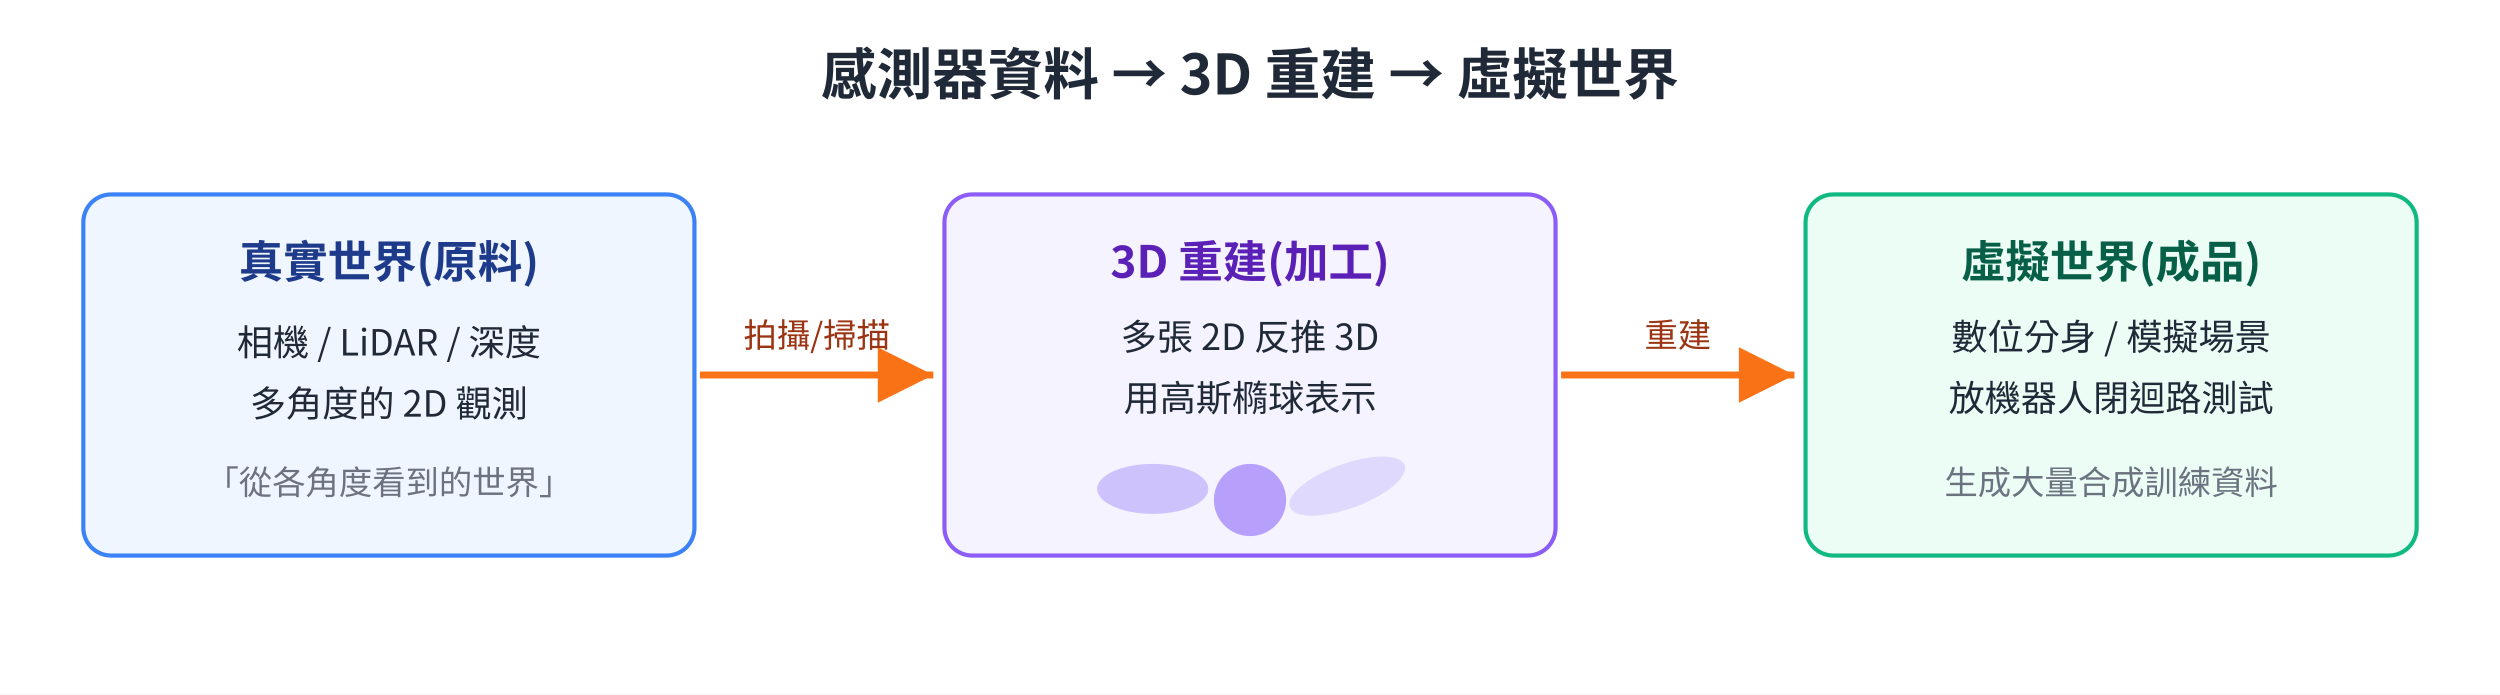
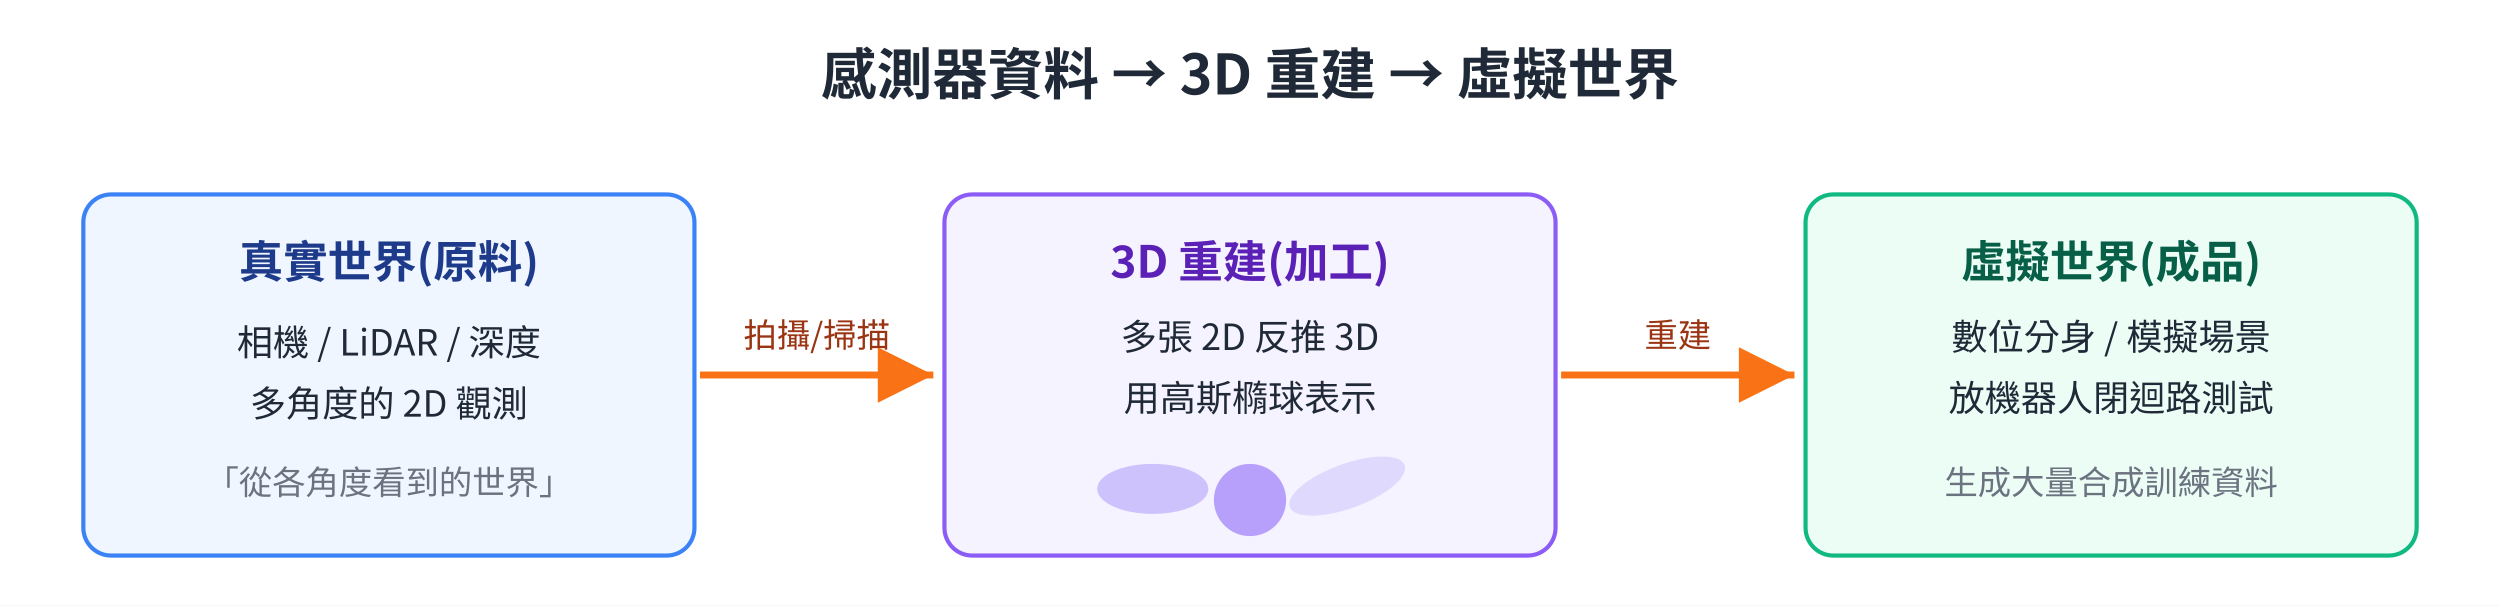
- <svg xmlns="http://www.w3.org/2000/svg" viewBox="0 0 900 250" font-family="'Noto Sans CJK TC','PingFang TC','Microsoft JhengHei',sans-serif">
+ <svg xmlns="http://www.w3.org/2000/svg" viewBox="0 0 900 218" font-family="'Noto Sans CJK TC','PingFang TC','Microsoft JhengHei',sans-serif">
  <defs>
    <marker id="arr" markerWidth="12" markerHeight="12" refX="8" refY="4" orient="auto">
      <path d="M0,0 L8,4 L0,8 Z" fill="#F97316" />
    </marker>
  </defs>
-   <rect width="900" height="250" fill="#ffffff" />
+   <rect width="900" height="218" fill="#ffffff" />
  <text x="450" y="34" text-anchor="middle" font-size="20" font-weight="700" fill="#1F2937">感測器資料 → 3D 重建 → 虛擬世界</text>
  <rect x="30" y="70" width="220" height="130" rx="10" fill="#EFF6FF" stroke="#3B82F6" stroke-width="1.5" />
  <text x="140" y="100" text-anchor="middle" font-size="16" font-weight="700" fill="#1E3A8A">真實世界(原料)</text>
  <text x="140" y="128" text-anchor="middle" font-size="13" fill="#1F2937">相機 / LiDAR / 深度</text>
  <text x="140" y="150" text-anchor="middle" font-size="13" fill="#1F2937">多角度的 2D 觀測</text>
  <text x="140" y="178" text-anchor="middle" font-size="12" fill="#6B7280">「從各角度看到的世界」</text>
  <rect x="340" y="70" width="220" height="130" rx="10" fill="#F5F3FF" stroke="#8B5CF6" stroke-width="1.5" />
  <text x="450" y="100" text-anchor="middle" font-size="16" font-weight="700" fill="#5B21B6">3D 重建(加工)</text>
  <text x="450" y="126" text-anchor="middle" font-size="13" fill="#1F2937">多張 2D 反推 3D</text>
  <text x="450" y="148" text-anchor="middle" font-size="13" fill="#1F2937">用高斯橢球表示</text>
  <ellipse cx="415" cy="176" rx="20" ry="9" fill="#C4B5FD" opacity="0.8" />
  <ellipse cx="450" cy="180" rx="13" ry="13" fill="#A78BFA" opacity="0.8" />
  <ellipse cx="485" cy="175" rx="22" ry="8" fill="#DDD6FE" opacity="0.9" transform="rotate(-20 485 175)" />
  <rect x="650" y="70" width="220" height="130" rx="10" fill="#ECFDF5" stroke="#10B981" stroke-width="1.5" />
  <text x="760" y="100" text-anchor="middle" font-size="16" font-weight="700" fill="#065F46">虛擬世界(成品)</text>
  <text x="760" y="126" text-anchor="middle" font-size="13" fill="#1F2937">數位分身 / 模擬場景</text>
  <text x="760" y="148" text-anchor="middle" font-size="13" fill="#1F2937">放機器人閉迴路測試</text>
  <text x="760" y="178" text-anchor="middle" font-size="12" fill="#6B7280">生成大量合成訓練資料</text>
  <line x1="252" y1="135" x2="336" y2="135" stroke="#F97316" stroke-width="2.5" marker-end="url(#arr)" />
  <text x="294" y="125" text-anchor="middle" font-size="12" fill="#9A3412">拍攝/掃描</text>
  <line x1="562" y1="135" x2="646" y2="135" stroke="#F97316" stroke-width="2.5" marker-end="url(#arr)" />
  <text x="604" y="125" text-anchor="middle" font-size="12" fill="#9A3412">重建</text>
</svg>
